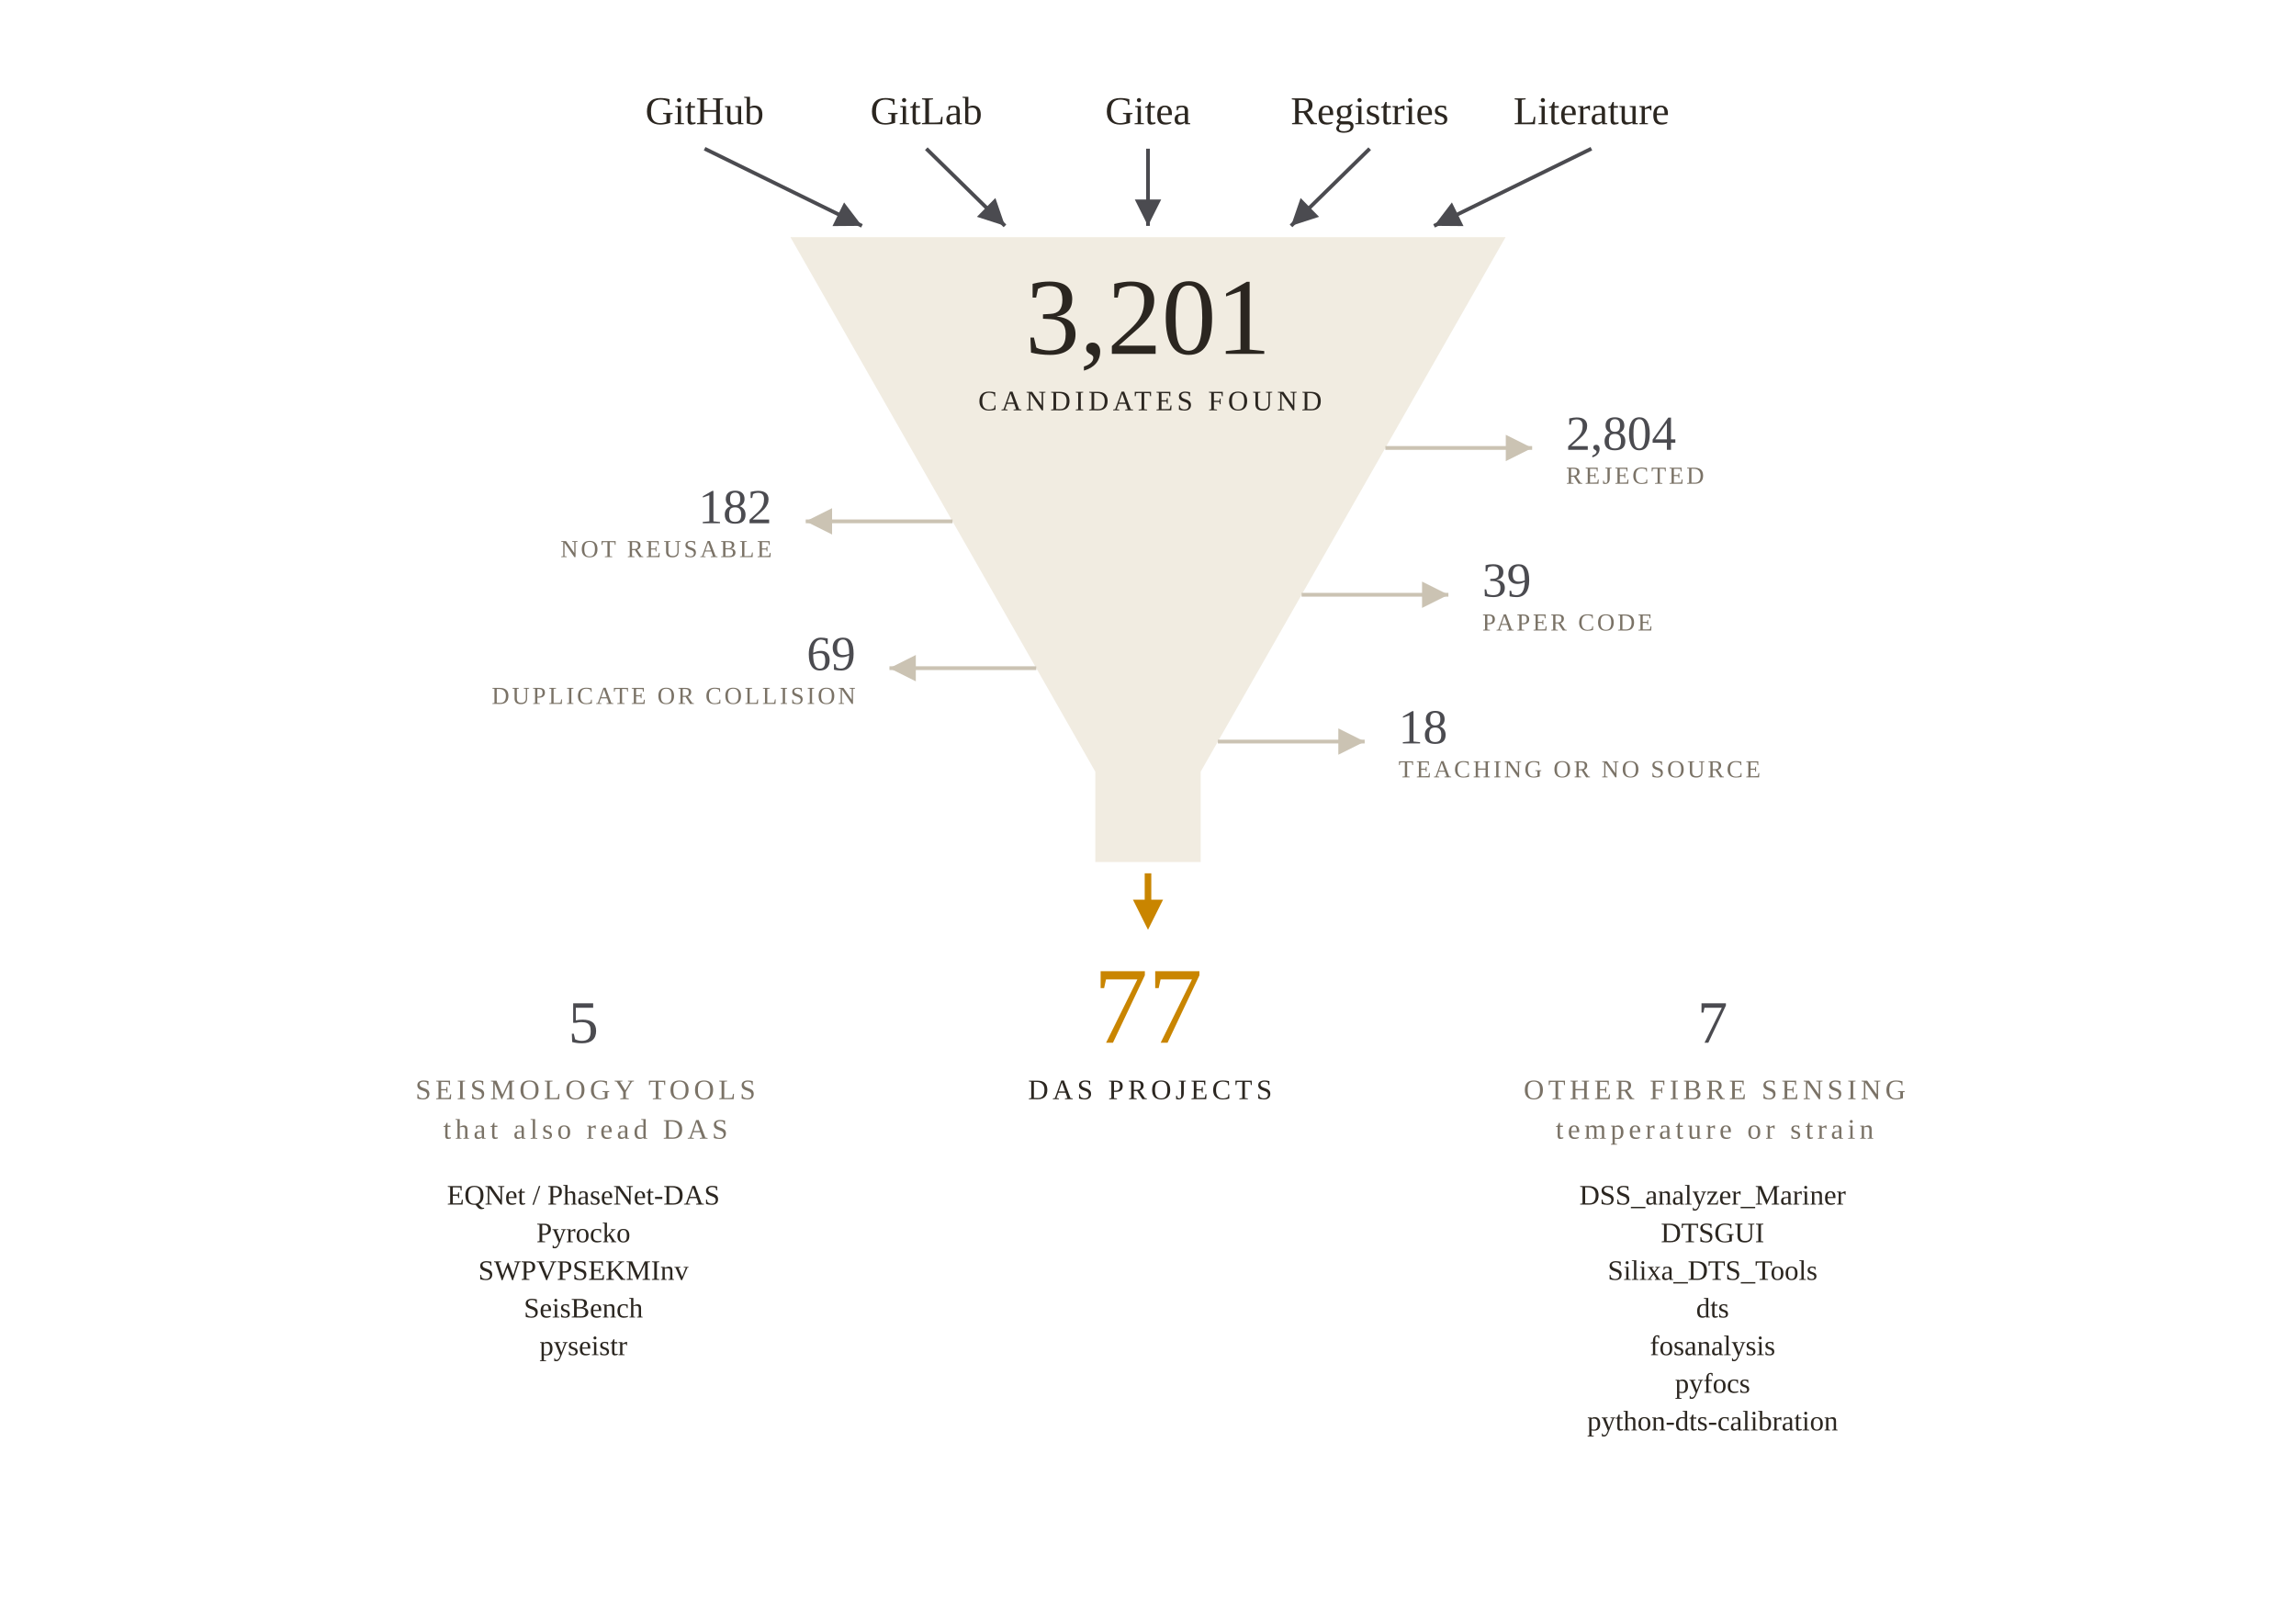
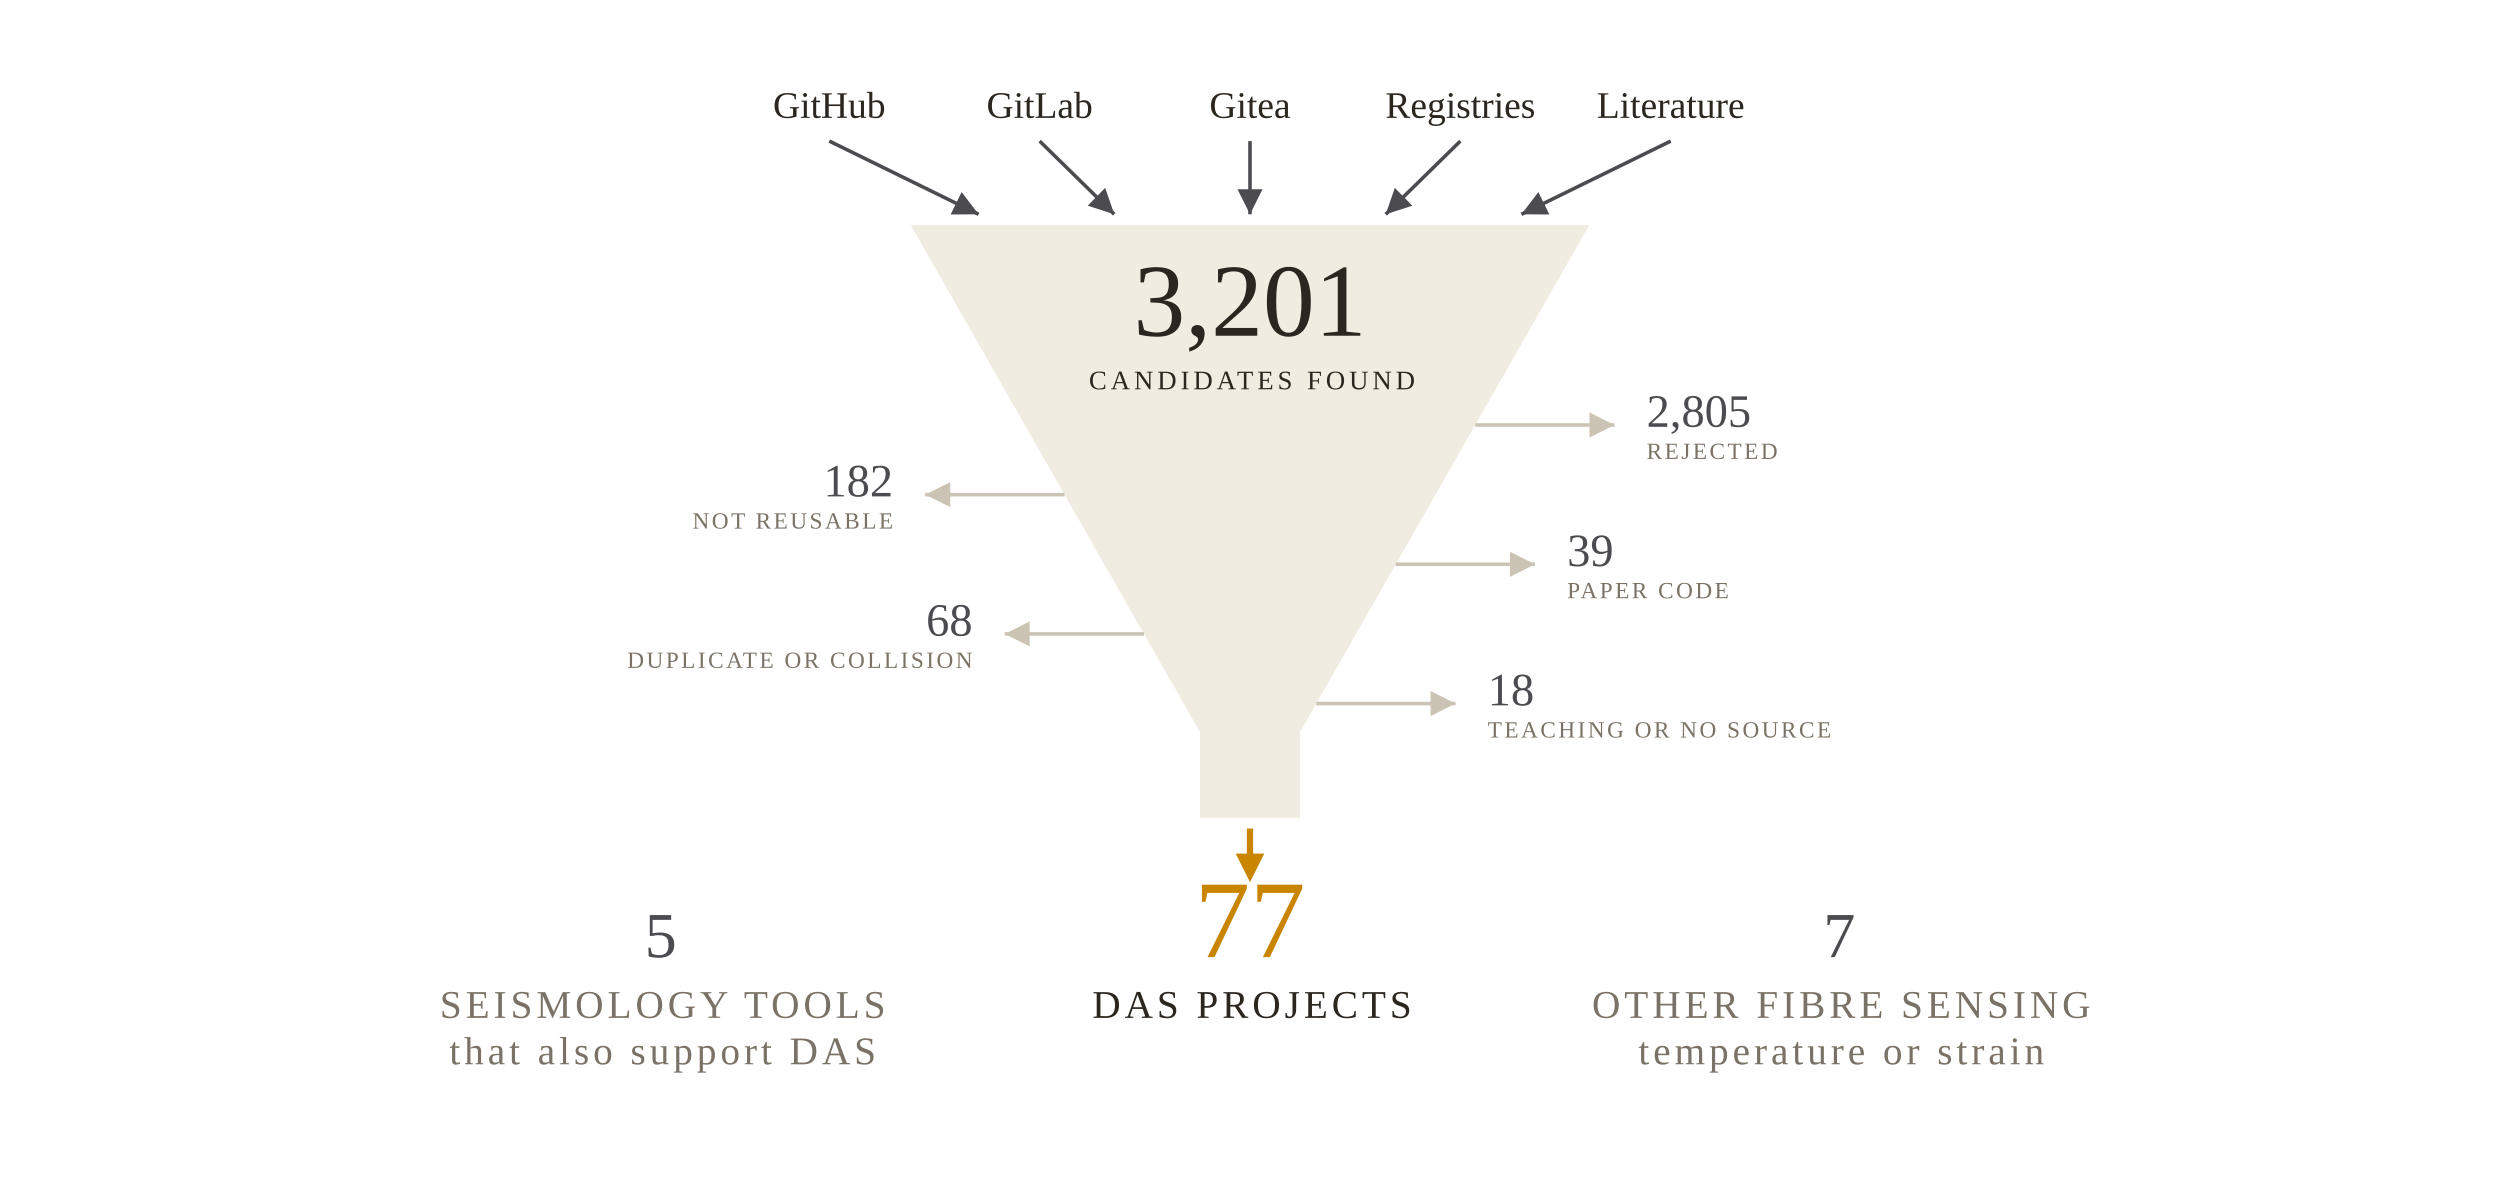
- <svg xmlns="http://www.w3.org/2000/svg" version="1.1" width="1220" height="850" viewBox="0 0 1220 850">
+ <svg xmlns="http://www.w3.org/2000/svg" version="1.1" width="1400" height="660" viewBox="0 0 1400 660">
  <g font-family="Georgia, 'Times New Roman', serif" text-anchor="middle">
-     <text x="374.4" y="66" font-size="21" fill="#2b2620" text-anchor="middle">GitHub</text>
-     <path d="M 374.4,79 L 458,120" stroke="#4b4b50" stroke-width="2" fill="none" />
-     <path d="M 458,120 L 442.348,120.12 L 448.513,107.551 Z" fill="#4b4b50" />
-     <text x="492.2" y="66" font-size="21" fill="#2b2620" text-anchor="middle">GitLab</text>
-     <path d="M 492.2,79 L 534,120" stroke="#4b4b50" stroke-width="2" fill="none" />
-     <path d="M 534,120 L 519.104,115.194 L 528.907,105.199 Z" fill="#4b4b50" />
-     <text x="610" y="66" font-size="21" fill="#2b2620" text-anchor="middle">Gitea</text>
-     <path d="M 610,79 L 610,120" stroke="#4b4b50" stroke-width="2" fill="none" />
-     <path d="M 610,120 L 603,106 L 617,106 Z" fill="#4b4b50" />
-     <text x="727.8" y="66" font-size="21" fill="#2b2620" text-anchor="middle">Registries</text>
-     <path d="M 727.8,79 L 686,120" stroke="#4b4b50" stroke-width="2" fill="none" />
-     <path d="M 686,120 L 691.093,105.199 L 700.896,115.194 Z" fill="#4b4b50" />
-     <text x="845.6" y="66" font-size="21" fill="#2b2620" text-anchor="middle">Literature</text>
-     <path d="M 845.6,79 L 762,120" stroke="#4b4b50" stroke-width="2" fill="none" />
-     <path d="M 762,120 L 771.487,107.551 L 777.652,120.12 Z" fill="#4b4b50" />
-     <path d="M 420.0,126 L 800.0,126 L 638.0,410 L 638.0,458 L 582.0,458 L 582.0,410 Z" fill="#f1ece1" />
-     <text x="610" y="188" font-size="58" fill="#2b2620" text-anchor="middle">3,201</text>
-     <text x="611.1" y="218" font-size="15" fill="#2b2620" text-anchor="middle" letter-spacing="2.2">CANDIDATES FOUND</text>
-     <path d="M 736.113,238 L 814.113,238" stroke="#cbc3b3" stroke-width="2" fill="none" />
-     <path d="M 814.113,238 L 800.113,245 L 800.113,231 Z" fill="#cbc3b3" />
-     <text x="832.113" y="239" font-size="26" fill="#4b4b50" text-anchor="start">2,804</text>
-     <text x="832.113" y="257" font-size="13" fill="#7a7266" text-anchor="start" letter-spacing="1.4">REJECTED</text>
-     <path d="M 506.134,277 L 428.134,277" stroke="#cbc3b3" stroke-width="2" fill="none" />
-     <path d="M 428.134,277 L 442.134,270 L 442.134,284 Z" fill="#cbc3b3" />
-     <text x="410.134" y="278" font-size="26" fill="#4b4b50" text-anchor="end">182</text>
-     <text x="410.134" y="296" font-size="13" fill="#7a7266" text-anchor="end" letter-spacing="1.4">NOT REUSABLE</text>
-     <path d="M 691.62,316 L 769.62,316" stroke="#cbc3b3" stroke-width="2" fill="none" />
-     <path d="M 769.62,316 L 755.62,323 L 755.62,309 Z" fill="#cbc3b3" />
-     <text x="787.62" y="317" font-size="26" fill="#4b4b50" text-anchor="start">39</text>
-     <text x="787.62" y="335" font-size="13" fill="#7a7266" text-anchor="start" letter-spacing="1.4">PAPER CODE</text>
-     <path d="M 550.627,355 L 472.627,355" stroke="#cbc3b3" stroke-width="2" fill="none" />
-     <path d="M 472.627,355 L 486.627,348 L 486.627,362 Z" fill="#cbc3b3" />
-     <text x="454.627" y="356" font-size="26" fill="#4b4b50" text-anchor="end">69</text>
-     <text x="454.627" y="374" font-size="13" fill="#7a7266" text-anchor="end" letter-spacing="1.4">DUPLICATE OR COLLISION</text>
-     <path d="M 647.127,394 L 725.127,394" stroke="#cbc3b3" stroke-width="2" fill="none" />
-     <path d="M 725.127,394 L 711.127,401 L 711.127,387 Z" fill="#cbc3b3" />
-     <text x="743.127" y="395" font-size="26" fill="#4b4b50" text-anchor="start">18</text>
-     <text x="743.127" y="413" font-size="13" fill="#7a7266" text-anchor="start" letter-spacing="1.4">TEACHING OR NO SOURCE</text>
-     <path d="M 610,464 L 610,488" stroke="#c98500" stroke-width="3.5" fill="none" />
-     <path d="M 610,494 L 602,478 L 618,478 Z" fill="#c98500" />
-     <text x="310" y="554" font-size="32" fill="#4b4b50" text-anchor="middle">5</text>
-     <text x="311.1" y="584" font-size="15" fill="#7a7266" text-anchor="middle" letter-spacing="2.2">SEISMOLOGY TOOLS</text>
-     <text x="311.1" y="605" font-size="15" fill="#7a7266" text-anchor="middle" letter-spacing="2.2">that also read DAS</text>
-     <text x="310" y="640" font-size="15" fill="#2b2620" text-anchor="middle">EQNet / PhaseNet-DAS</text>
-     <text x="310" y="660" font-size="15" fill="#2b2620" text-anchor="middle">Pyrocko</text>
-     <text x="310" y="680" font-size="15" fill="#2b2620" text-anchor="middle">SWPVPSEKMInv</text>
-     <text x="310" y="700" font-size="15" fill="#2b2620" text-anchor="middle">SeisBench</text>
-     <text x="310" y="720" font-size="15" fill="#2b2620" text-anchor="middle">pyseistr</text>
-     <text x="610" y="554" font-size="58" fill="#c98500" text-anchor="middle">77</text>
-     <text x="611.1" y="584" font-size="15" fill="#2b2620" text-anchor="middle" letter-spacing="2.2">DAS PROJECTS</text>
-     <text x="910" y="554" font-size="32" fill="#4b4b50" text-anchor="middle">7</text>
-     <text x="911.1" y="584" font-size="15" fill="#7a7266" text-anchor="middle" letter-spacing="2.2">OTHER FIBRE SENSING</text>
-     <text x="911.1" y="605" font-size="15" fill="#7a7266" text-anchor="middle" letter-spacing="2.2">temperature or strain</text>
-     <text x="910" y="640" font-size="15" fill="#2b2620" text-anchor="middle">DSS_analyzer_Mariner</text>
-     <text x="910" y="660" font-size="15" fill="#2b2620" text-anchor="middle">DTSGUI</text>
-     <text x="910" y="680" font-size="15" fill="#2b2620" text-anchor="middle">Silixa_DTS_Tools</text>
-     <text x="910" y="700" font-size="15" fill="#2b2620" text-anchor="middle">dts</text>
-     <text x="910" y="720" font-size="15" fill="#2b2620" text-anchor="middle">fosanalysis</text>
-     <text x="910" y="740" font-size="15" fill="#2b2620" text-anchor="middle">pyfocs</text>
-     <text x="910" y="760" font-size="15" fill="#2b2620" text-anchor="middle">python-dts-calibration</text>
+     <text x="464.4" y="66" font-size="21" fill="#2b2620" text-anchor="middle">GitHub</text>
+     <path d="M 464.4,79 L 548,120" stroke="#4b4b50" stroke-width="2" fill="none" />
+     <path d="M 548,120 L 532.348,120.12 L 538.513,107.551 Z" fill="#4b4b50" />
+     <text x="582.2" y="66" font-size="21" fill="#2b2620" text-anchor="middle">GitLab</text>
+     <path d="M 582.2,79 L 624,120" stroke="#4b4b50" stroke-width="2" fill="none" />
+     <path d="M 624,120 L 609.104,115.194 L 618.907,105.199 Z" fill="#4b4b50" />
+     <text x="700" y="66" font-size="21" fill="#2b2620" text-anchor="middle">Gitea</text>
+     <path d="M 700,79 L 700,120" stroke="#4b4b50" stroke-width="2" fill="none" />
+     <path d="M 700,120 L 693,106 L 707,106 Z" fill="#4b4b50" />
+     <text x="817.8" y="66" font-size="21" fill="#2b2620" text-anchor="middle">Registries</text>
+     <path d="M 817.8,79 L 776,120" stroke="#4b4b50" stroke-width="2" fill="none" />
+     <path d="M 776,120 L 781.093,105.199 L 790.896,115.194 Z" fill="#4b4b50" />
+     <text x="935.6" y="66" font-size="21" fill="#2b2620" text-anchor="middle">Literature</text>
+     <path d="M 935.6,79 L 852,120" stroke="#4b4b50" stroke-width="2" fill="none" />
+     <path d="M 852,120 L 861.487,107.551 L 867.652,120.12 Z" fill="#4b4b50" />
+     <path d="M 510.0,126 L 890.0,126 L 728.0,410 L 728.0,458 L 672.0,458 L 672.0,410 Z" fill="#f1ece1" />
+     <text x="700" y="188" font-size="58" fill="#2b2620" text-anchor="middle">3,201</text>
+     <text x="701.1" y="218" font-size="15" fill="#2b2620" text-anchor="middle" letter-spacing="2.2">CANDIDATES FOUND</text>
+     <path d="M 826.113,238 L 904.113,238" stroke="#cbc3b3" stroke-width="2" fill="none" />
+     <path d="M 904.113,238 L 890.113,245 L 890.113,231 Z" fill="#cbc3b3" />
+     <text x="922.113" y="239" font-size="26" fill="#4b4b50" text-anchor="start">2,805</text>
+     <text x="922.113" y="257" font-size="13" fill="#7a7266" text-anchor="start" letter-spacing="1.4">REJECTED</text>
+     <path d="M 596.134,277 L 518.134,277" stroke="#cbc3b3" stroke-width="2" fill="none" />
+     <path d="M 518.134,277 L 532.134,270 L 532.134,284 Z" fill="#cbc3b3" />
+     <text x="500.134" y="278" font-size="26" fill="#4b4b50" text-anchor="end">182</text>
+     <text x="500.134" y="296" font-size="13" fill="#7a7266" text-anchor="end" letter-spacing="1.4">NOT REUSABLE</text>
+     <path d="M 781.62,316 L 859.62,316" stroke="#cbc3b3" stroke-width="2" fill="none" />
+     <path d="M 859.62,316 L 845.62,323 L 845.62,309 Z" fill="#cbc3b3" />
+     <text x="877.62" y="317" font-size="26" fill="#4b4b50" text-anchor="start">39</text>
+     <text x="877.62" y="335" font-size="13" fill="#7a7266" text-anchor="start" letter-spacing="1.4">PAPER CODE</text>
+     <path d="M 640.627,355 L 562.627,355" stroke="#cbc3b3" stroke-width="2" fill="none" />
+     <path d="M 562.627,355 L 576.627,348 L 576.627,362 Z" fill="#cbc3b3" />
+     <text x="544.627" y="356" font-size="26" fill="#4b4b50" text-anchor="end">68</text>
+     <text x="544.627" y="374" font-size="13" fill="#7a7266" text-anchor="end" letter-spacing="1.4">DUPLICATE OR COLLISION</text>
+     <path d="M 737.127,394 L 815.127,394" stroke="#cbc3b3" stroke-width="2" fill="none" />
+     <path d="M 815.127,394 L 801.127,401 L 801.127,387 Z" fill="#cbc3b3" />
+     <text x="833.127" y="395" font-size="26" fill="#4b4b50" text-anchor="start">18</text>
+     <text x="833.127" y="413" font-size="13" fill="#7a7266" text-anchor="start" letter-spacing="1.4">TEACHING OR NO SOURCE</text>
+     <path d="M 700,464 L 700,488" stroke="#c98500" stroke-width="3.5" fill="none" />
+     <path d="M 700,494 L 692,478 L 708,478 Z" fill="#c98500" />
+     <text x="370" y="536" font-size="36" fill="#4b4b50" text-anchor="middle">5</text>
+     <text x="371.1" y="570" font-size="22" fill="#7a7266" text-anchor="middle" letter-spacing="2.2">SEISMOLOGY TOOLS</text>
+     <text x="371.1" y="596" font-size="22" fill="#7a7266" text-anchor="middle" letter-spacing="2.2">that also support DAS</text>
+     <text x="700" y="536" font-size="62" fill="#c98500" text-anchor="middle">77</text>
+     <text x="701.1" y="570" font-size="22" fill="#2b2620" text-anchor="middle" letter-spacing="2.2">DAS PROJECTS</text>
+     <text x="1030" y="536" font-size="36" fill="#4b4b50" text-anchor="middle">7</text>
+     <text x="1031.1" y="570" font-size="22" fill="#7a7266" text-anchor="middle" letter-spacing="2.2">OTHER FIBRE SENSING</text>
+     <text x="1031.1" y="596" font-size="22" fill="#7a7266" text-anchor="middle" letter-spacing="2.2">temperature or strain</text>
  </g>
</svg>
